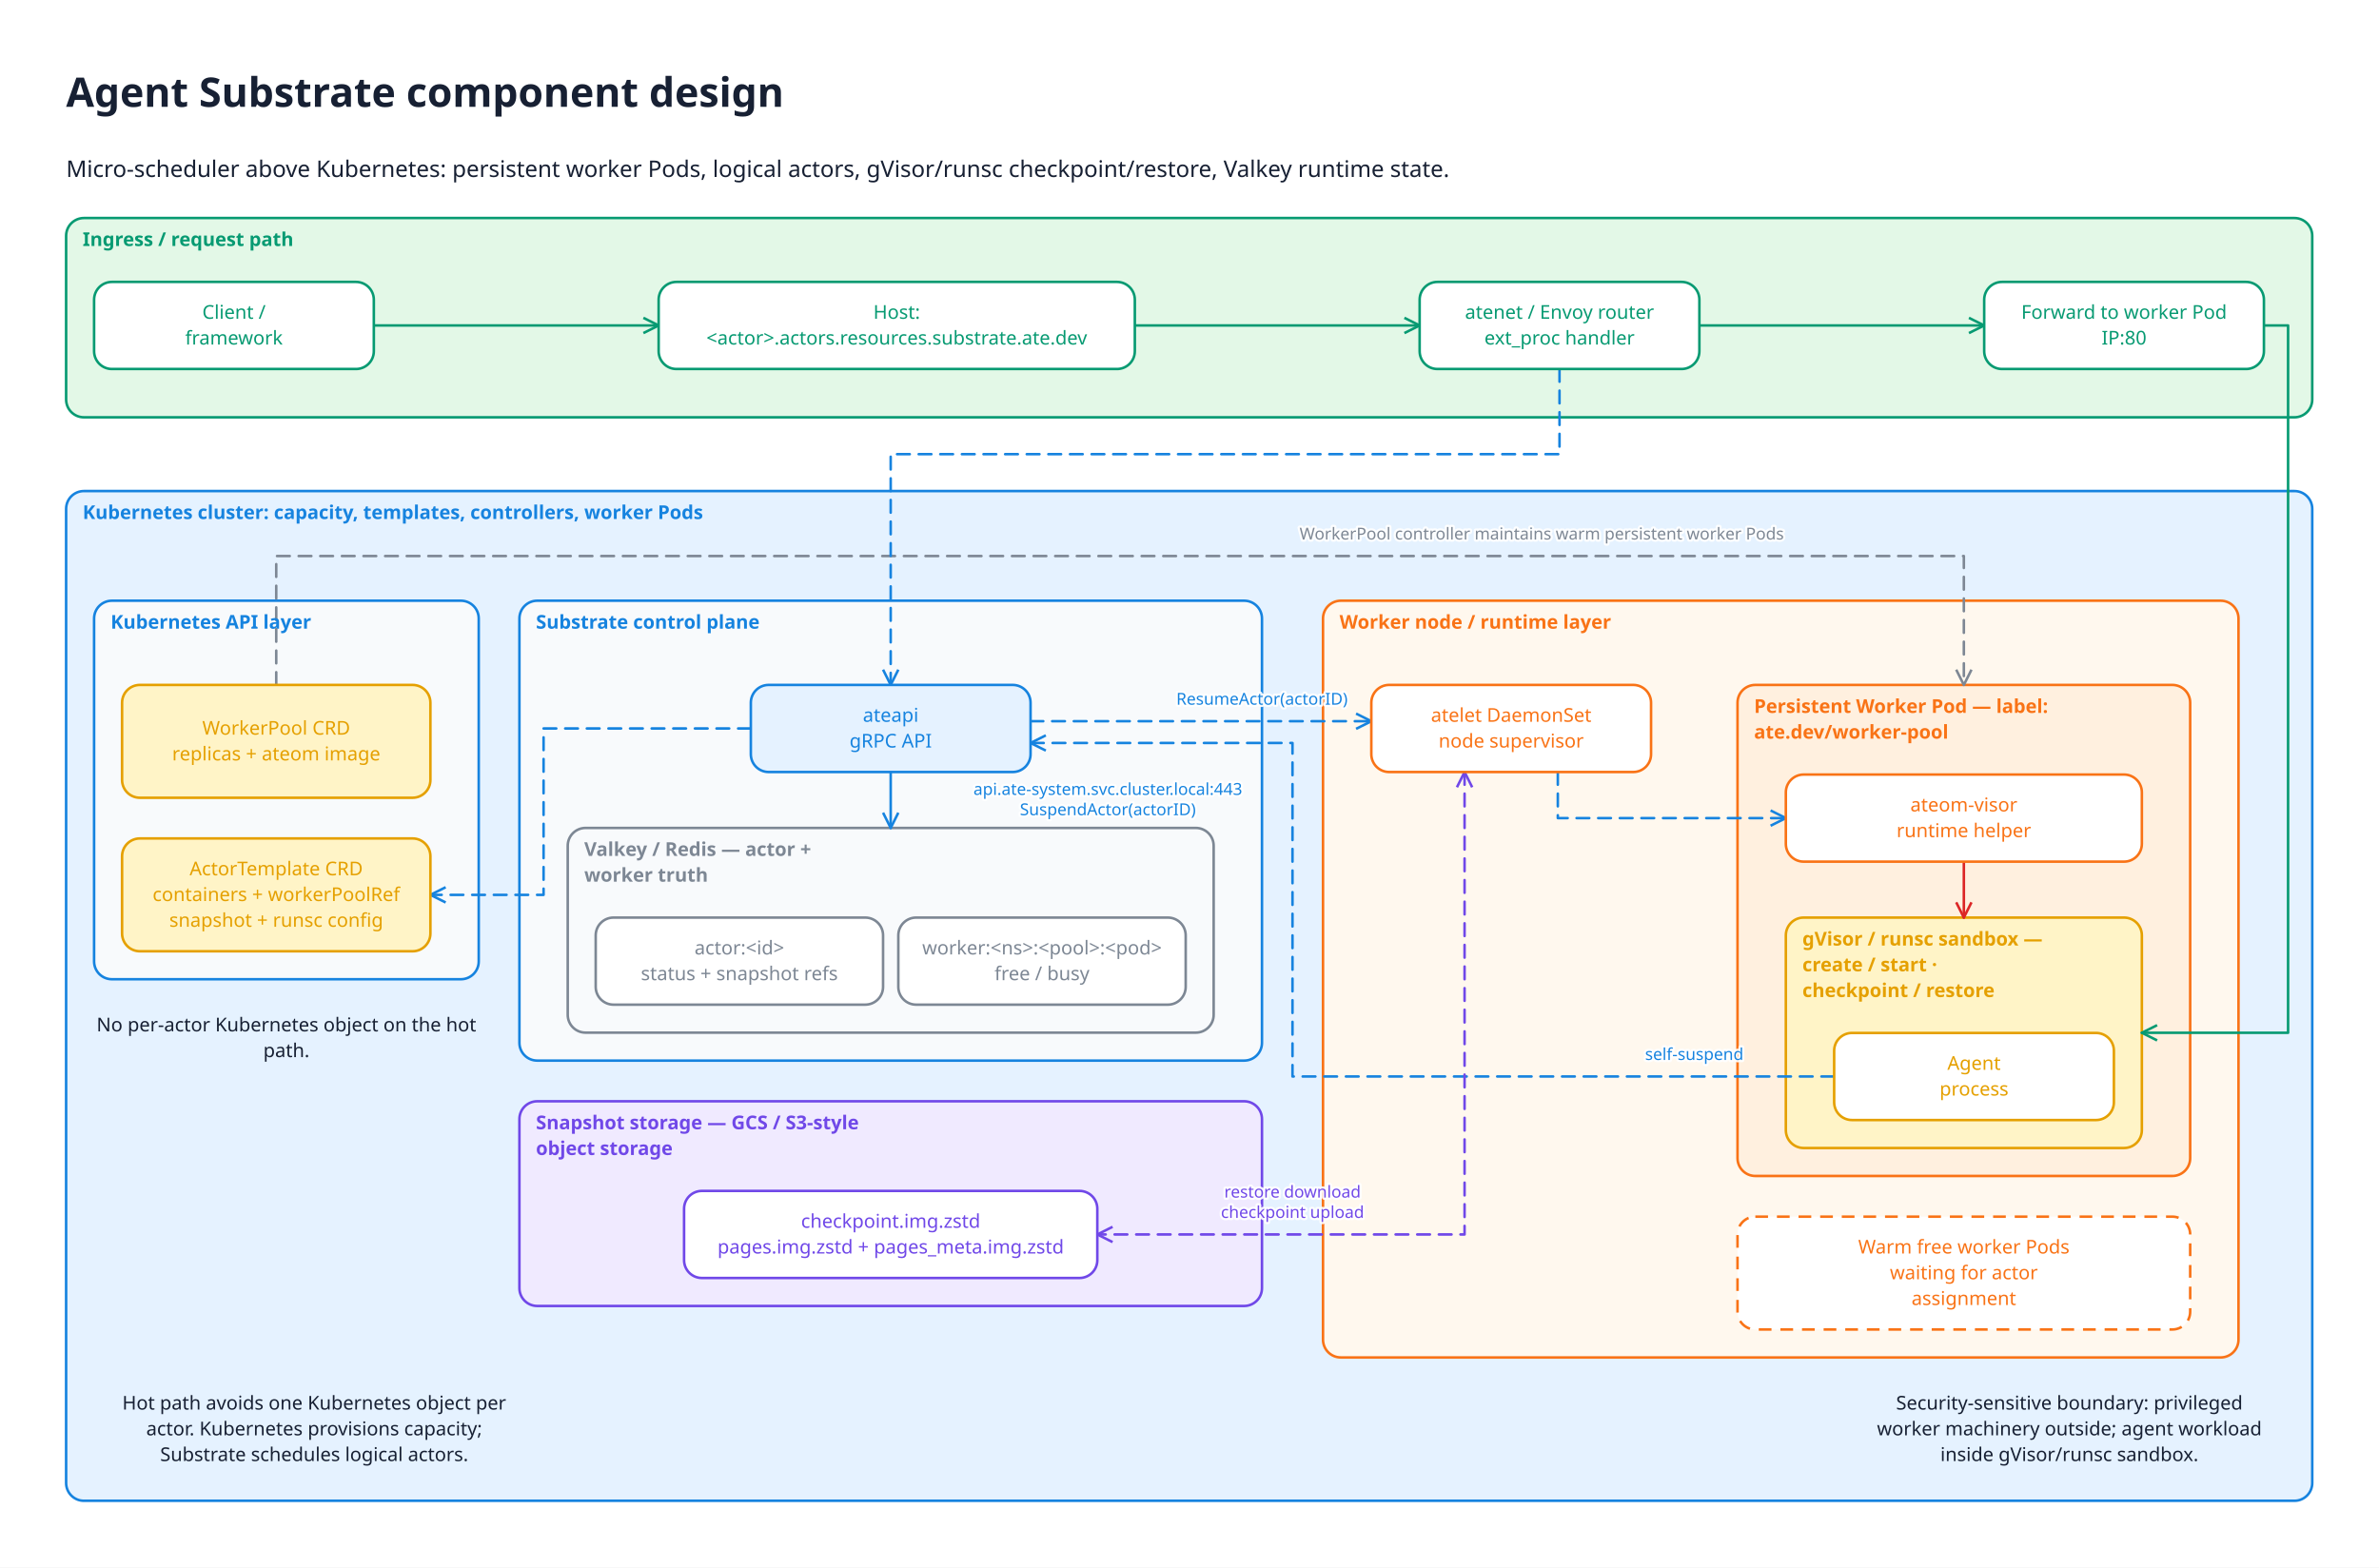
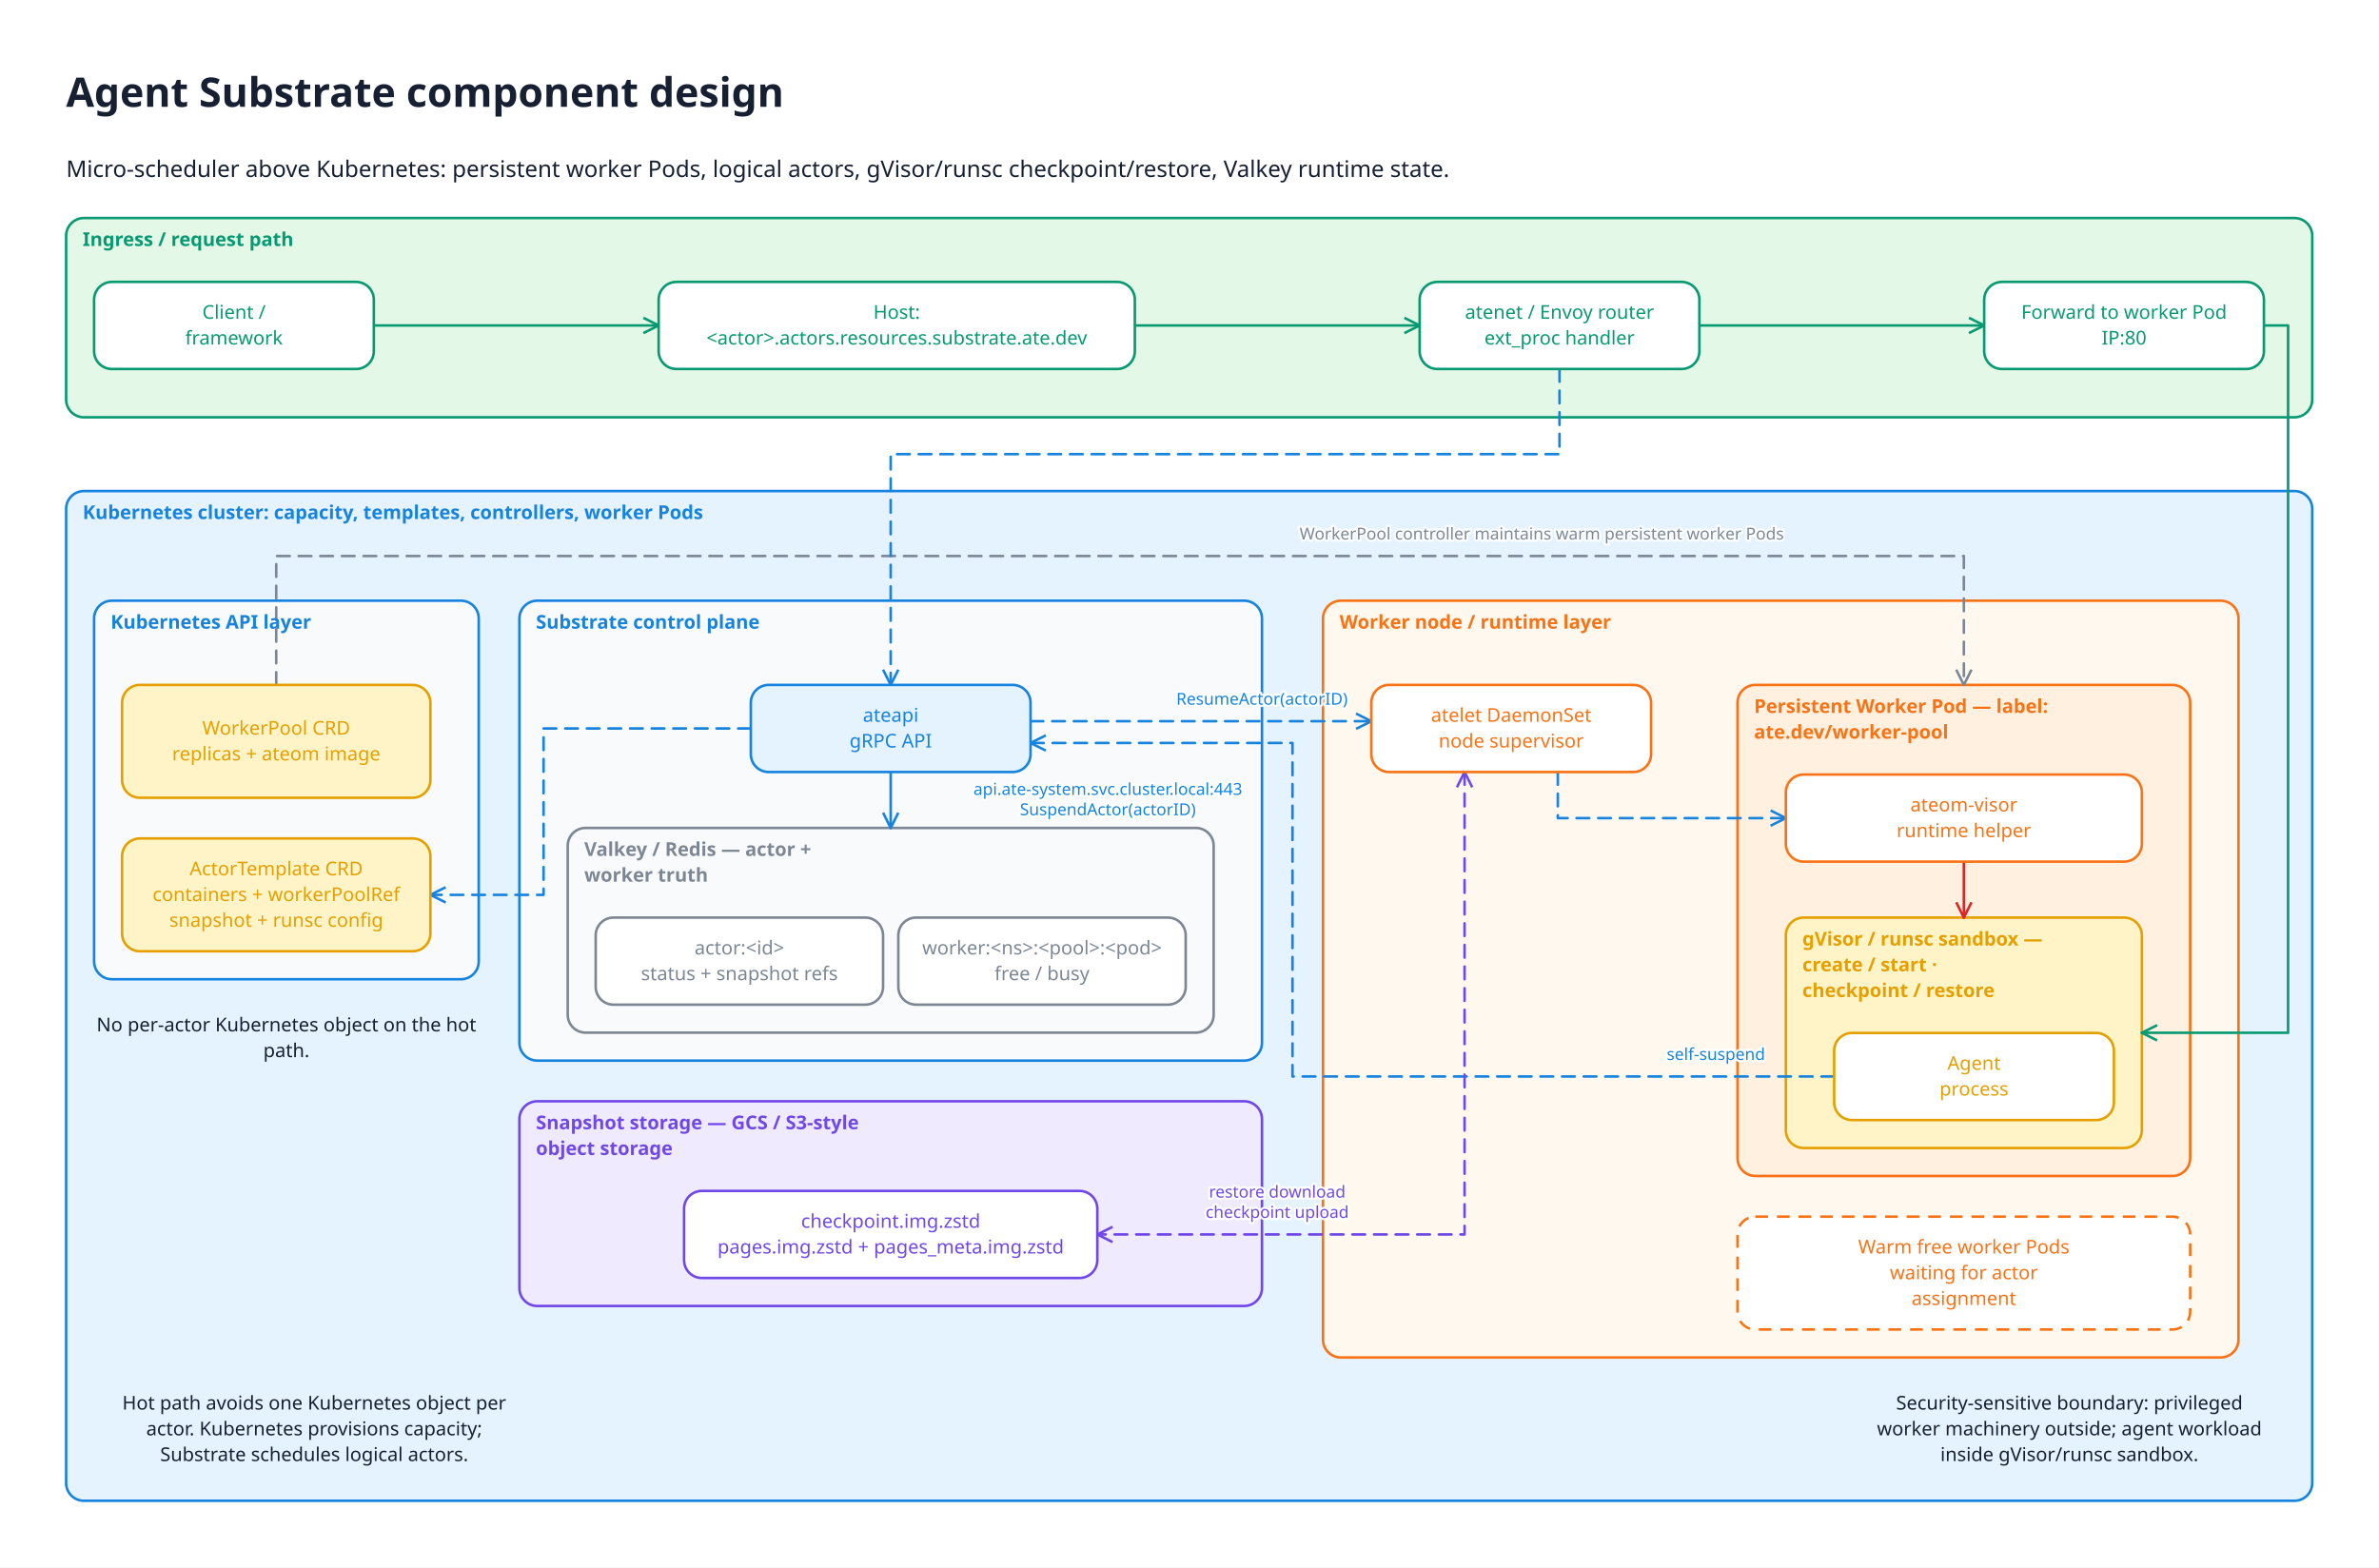
<svg xmlns="http://www.w3.org/2000/svg" width="1871" height="1233" viewBox="0 0 1871 1233" role="img" aria-label="agent-substrate">
  <rect width="100%" height="100%" fill="#ffffff" />
  <g id="boundaries">
    <rect x="52" y="171.5" width="1766.5" height="156.75" rx="14" fill="#e3f8e7" stroke="#079a72" stroke-width="2" />
    <rect x="52" y="386.25" width="1766.5" height="794.25" rx="14" fill="#e5f2ff" stroke="#1683df" stroke-width="2" />
    <rect x="74" y="472.5" width="302.5" height="297.75" rx="14" fill="#f8fafc" stroke="#1683df" stroke-width="2" />
    <rect x="1040.5" y="472.5" width="720" height="595.25" rx="14" fill="#fff8ee" stroke="#f97316" stroke-width="2" />
    <rect x="408.5" y="472.5" width="584" height="361.75" rx="14" fill="#f8fafc" stroke="#1683df" stroke-width="2" />
    <rect x="408.5" y="866.25" width="584" height="161" rx="14" fill="#f0eaff" stroke="#7048e8" stroke-width="2" />
    <rect x="446.5" y="651.25" width="508" height="161" rx="14" fill="#f8fafc" stroke="#7d8794" stroke-width="2" />
    <rect x="1366.5" y="538.75" width="356" height="386.25" rx="14" fill="#fff0df" stroke="#f97316" stroke-width="2" />
    <rect x="1404.5" y="721.75" width="280" height="181.25" rx="14" fill="#fff4c7" stroke="#e5a000" stroke-width="2" />
  </g>
  <g id="corridor-dividers" />
  <g id="lines">
    <g data-line="$line-1">
      <polyline points="294,256 518,256" fill="none" stroke="#079a72" stroke-width="2" stroke-linejoin="round" stroke-linecap="round" />
      <path d="M 506 262 L 518 256 L 506 250" fill="none" stroke="#079a72" stroke-width="2" stroke-linejoin="round" />
    </g>
    <g data-line="$line-2">
      <polyline points="892.5,256 1116.5,256" fill="none" stroke="#079a72" stroke-width="2" stroke-linejoin="round" stroke-linecap="round" />
      <path d="M 1104.5 262 L 1116.5 256 L 1104.5 250" fill="none" stroke="#079a72" stroke-width="2" stroke-linejoin="round" />
    </g>
    <g data-line="$line-3">
      <polyline points="1336.5,256 1560.5,256" fill="none" stroke="#079a72" stroke-width="2" stroke-linejoin="round" stroke-linecap="round" />
      <path d="M 1548.5 262 L 1560.5 256 L 1548.5 250" fill="none" stroke="#079a72" stroke-width="2" stroke-linejoin="round" />
    </g>
    <g data-line="$line-4">
-       <polyline points="700.5,607.25 700.5,629.25 700.5,627.25 700.5,651.25" fill="none" stroke="#1683df" stroke-width="2" stroke-linejoin="round" stroke-linecap="round" />
+       <polyline points="700.5,607.25 700.5,651.25" fill="none" stroke="#1683df" stroke-width="2" stroke-linejoin="round" stroke-linecap="round" />
      <path d="M 694.5 639.25 L 700.5 651.25 L 706.5 639.25" fill="none" stroke="#1683df" stroke-width="2" stroke-linejoin="round" />
    </g>
    <g data-line="$line-5">
-       <polyline points="1544.5,677.75 1544.5,699.75 1544.5,697.75 1544.5,721.75" fill="none" stroke="#dc2626" stroke-width="2" stroke-linejoin="round" stroke-linecap="round" />
+       <polyline points="1544.5,677.75 1544.5,721.75" fill="none" stroke="#dc2626" stroke-width="2" stroke-linejoin="round" stroke-linecap="round" />
      <path d="M 1538.5 709.75 L 1544.5 721.75 L 1550.5 709.75" fill="none" stroke="#dc2626" stroke-width="2" stroke-linejoin="round" />
    </g>
    <g data-line="supervise-pod">
      <polyline points="1225.167,607.25 1225.167,643.5 1404.5,643.5" fill="none" stroke="#1683df" stroke-width="2" stroke-linejoin="round" stroke-linecap="round" stroke-dasharray="10 7" />
      <path d="M 1392.5 649.5 L 1404.5 643.5 L 1392.5 637.5" fill="none" stroke="#1683df" stroke-width="2" stroke-linejoin="round" />
    </g>
    <g data-line="actor-template-api">
-       <polyline points="590.5,573 427.5,573 427.5,703.875 338.5,703.875" fill="none" stroke="#1683df" stroke-width="2" stroke-linejoin="round" stroke-linecap="round" stroke-dasharray="10 7" />
+       <polyline points="590.5,573 427.5,573 427.5,703.875 392.5,703.875 338.5,703.875" fill="none" stroke="#1683df" stroke-width="2" stroke-linejoin="round" stroke-linecap="round" stroke-dasharray="10 7" />
      <path d="M 350.5 697.875 L 338.5 703.875 L 350.5 709.875" fill="none" stroke="#1683df" stroke-width="2" stroke-linejoin="round" />
    </g>
    <g data-line="resume-actor">
-       <polyline points="810.5,567.292 1078.5,567.292" fill="none" stroke="#1683df" stroke-width="2" stroke-linejoin="round" stroke-linecap="round" stroke-dasharray="10 7" />
+       <polyline points="810.5,567.292 1016.5,567.292 1078.5,567.292" fill="none" stroke="#1683df" stroke-width="2" stroke-linejoin="round" stroke-linecap="round" stroke-dasharray="10 7" />
      <path d="M 1066.5 573.292 L 1078.5 567.292 L 1066.5 561.292" fill="none" stroke="#1683df" stroke-width="2" stroke-linejoin="round" />
    </g>
    <g data-line="self-suspend">
-       <polyline points="1442.5,846.75 1016.5,846.75 1016.5,584.417 810.5,584.417" fill="none" stroke="#1683df" stroke-width="2" stroke-linejoin="round" stroke-linecap="round" stroke-dasharray="10 7" />
+       <polyline points="1442.5,846.75 1332.5,846.75 1016.5,846.75 1016.5,584.417 810.5,584.417" fill="none" stroke="#1683df" stroke-width="2" stroke-linejoin="round" stroke-linecap="round" stroke-dasharray="10 7" />
      <path d="M 822.5 578.417 L 810.5 584.417 L 822.5 590.417" fill="none" stroke="#1683df" stroke-width="2" stroke-linejoin="round" />
    </g>
    <g data-line="checkpoint-transfer">
-       <polyline points="1151.833,607.25 1151.833,971 863,971" fill="none" stroke="#7048e8" stroke-width="2" stroke-linejoin="round" stroke-linecap="round" stroke-dasharray="10 7" />
+       <polyline points="1151.833,607.25 1151.833,971 1016.5,971 863,971" fill="none" stroke="#7048e8" stroke-width="2" stroke-linejoin="round" stroke-linecap="round" stroke-dasharray="10 7" />
      <path d="M 1157.833 619.25 L 1151.833 607.25 L 1145.833 619.25" fill="none" stroke="#7048e8" stroke-width="2" stroke-linejoin="round" />
      <path d="M 875 965 L 863 971 L 875 977" fill="none" stroke="#7048e8" stroke-width="2" stroke-linejoin="round" />
    </g>
    <g data-line="worker-pool-controller">
      <polyline points="217.25,538.75 217.25,437.375 1544.5,437.375 1544.5,538.75" fill="none" stroke="#7d8794" stroke-width="2" stroke-linejoin="round" stroke-linecap="round" stroke-dasharray="10 7" />
      <path d="M 1538.5 526.75 L 1544.5 538.75 L 1550.5 526.75" fill="none" stroke="#7d8794" stroke-width="2" stroke-linejoin="round" />
    </g>
    <g data-line="ingress-control">
      <polyline points="1226.5,290.25 1226.5,357.25 700.5,357.25 700.5,538.75" fill="none" stroke="#1683df" stroke-width="2" stroke-linejoin="round" stroke-linecap="round" stroke-dasharray="10 7" />
      <path d="M 694.5 526.75 L 700.5 538.75 L 706.5 526.75" fill="none" stroke="#1683df" stroke-width="2" stroke-linejoin="round" />
    </g>
    <g data-line="request-to-agent">
-       <polyline points="1780.5,256 1799.5,256 1799.5,812.375 1684.5,812.375" fill="none" stroke="#079a72" stroke-width="2" stroke-linejoin="round" stroke-linecap="round" />
+       <polyline points="1780.5,256 1799.5,256 1799.5,460.5 1799.5,812.375 1684.5,812.375" fill="none" stroke="#079a72" stroke-width="2" stroke-linejoin="round" stroke-linecap="round" />
      <path d="M 1696.5 806.375 L 1684.5 812.375 L 1696.5 818.375" fill="none" stroke="#079a72" stroke-width="2" stroke-linejoin="round" />
    </g>
  </g>
  <g id="objects">
    <rect x="74" y="221.75" width="220" height="68.5" rx="14" fill="#ffffff" stroke="#079a72" stroke-width="2" />
    <rect x="518" y="221.75" width="374.5" height="68.5" rx="14" fill="#ffffff" stroke="#079a72" stroke-width="2" />
    <rect x="1116.5" y="221.75" width="220" height="68.5" rx="14" fill="#ffffff" stroke="#079a72" stroke-width="2" />
    <rect x="1560.5" y="221.75" width="220" height="68.5" rx="14" fill="#ffffff" stroke="#079a72" stroke-width="2" />
    <rect x="96" y="538.75" width="242.5" height="88.75" rx="14" fill="#fff4c7" stroke="#e5a000" stroke-width="2" />
    <rect x="96" y="659.5" width="242.5" height="88.75" rx="14" fill="#fff4c7" stroke="#e5a000" stroke-width="2" />
    <rect x="590.5" y="538.75" width="220" height="68.5" rx="14" fill="#e5f2ff" stroke="#1683df" stroke-width="2" />
    <rect x="468.5" y="721.75" width="226" height="68.5" rx="14" fill="#ffffff" stroke="#7d8794" stroke-width="2" />
    <rect x="706.5" y="721.75" width="226" height="68.5" rx="14" fill="#ffffff" stroke="#7d8794" stroke-width="2" />
    <rect x="538" y="936.75" width="325" height="68.5" rx="14" fill="#ffffff" stroke="#7048e8" stroke-width="2" />
    <rect x="1078.5" y="538.75" width="220" height="68.5" rx="14" fill="#ffffff" stroke="#f97316" stroke-width="2" />
    <rect x="1404.5" y="609.25" width="280" height="68.5" rx="14" fill="#ffffff" stroke="#f97316" stroke-width="2" />
    <rect x="1442.5" y="812.5" width="220" height="68.5" rx="14" fill="#ffffff" stroke="#e5a000" stroke-width="2" />
    <rect x="1366.5" y="957" width="356" height="88.75" rx="14" fill="#ffffff" stroke="#f97316" stroke-width="2" stroke-dasharray="10 7" />
  </g>
  <g id="ports" />
  <g id="text">
    <text x="52" y="84" text-anchor="start" fill="#172033" font-family="ui-rounded, 'Comic Sans MS', sans-serif" font-size="32" font-weight="700">Agent Substrate component design</text>
    <text x="52" y="139.2" text-anchor="start" fill="#172033" font-family="ui-rounded, 'Comic Sans MS', sans-serif" font-size="18" font-weight="450">Micro-scheduler above Kubernetes: persistent worker Pods, logical actors, gVisor/runsc checkpoint/restore, Valkey runtime state.</text>
    <text x="65" y="193.5" text-anchor="start" fill="#079a72" font-family="ui-rounded, 'Comic Sans MS', sans-serif" font-size="15" font-weight="700">Ingress / request path</text>
    <text x="184" y="250.75" text-anchor="middle" fill="#079a72" font-family="ui-rounded, 'Comic Sans MS', sans-serif" font-size="15" font-weight="450">Client /</text>
    <text x="184" y="271" text-anchor="middle" fill="#079a72" font-family="ui-rounded, 'Comic Sans MS', sans-serif" font-size="15" font-weight="450">framework</text>
    <text x="705.25" y="250.75" text-anchor="middle" fill="#079a72" font-family="ui-rounded, 'Comic Sans MS', sans-serif" font-size="15" font-weight="450">Host:</text>
    <text x="705.25" y="271" text-anchor="middle" fill="#079a72" font-family="ui-rounded, 'Comic Sans MS', sans-serif" font-size="15" font-weight="450">&lt;actor&gt;.actors.resources.substrate.ate.dev</text>
    <text x="1226.5" y="250.75" text-anchor="middle" fill="#079a72" font-family="ui-rounded, 'Comic Sans MS', sans-serif" font-size="15" font-weight="450">atenet / Envoy router</text>
    <text x="1226.5" y="271" text-anchor="middle" fill="#079a72" font-family="ui-rounded, 'Comic Sans MS', sans-serif" font-size="15" font-weight="450">ext_proc handler</text>
    <text x="1670.5" y="250.75" text-anchor="middle" fill="#079a72" font-family="ui-rounded, 'Comic Sans MS', sans-serif" font-size="15" font-weight="450">Forward to worker Pod</text>
    <text x="1670.5" y="271" text-anchor="middle" fill="#079a72" font-family="ui-rounded, 'Comic Sans MS', sans-serif" font-size="15" font-weight="450">IP:80</text>
    <text x="65" y="408.25" text-anchor="start" fill="#1683df" font-family="ui-rounded, 'Comic Sans MS', sans-serif" font-size="15" font-weight="700">Kubernetes cluster: capacity, templates, controllers, worker Pods</text>
    <text x="87" y="494.5" text-anchor="start" fill="#1683df" font-family="ui-rounded, 'Comic Sans MS', sans-serif" font-size="15" font-weight="700">Kubernetes API layer</text>
    <text x="217.25" y="577.875" text-anchor="middle" fill="#e5a000" font-family="ui-rounded, 'Comic Sans MS', sans-serif" font-size="15" font-weight="450">WorkerPool CRD</text>
    <text x="217.25" y="598.125" text-anchor="middle" fill="#e5a000" font-family="ui-rounded, 'Comic Sans MS', sans-serif" font-size="15" font-weight="450">replicas + ateom image</text>
    <text x="217.25" y="688.5" text-anchor="middle" fill="#e5a000" font-family="ui-rounded, 'Comic Sans MS', sans-serif" font-size="15" font-weight="450">ActorTemplate CRD</text>
    <text x="217.25" y="708.75" text-anchor="middle" fill="#e5a000" font-family="ui-rounded, 'Comic Sans MS', sans-serif" font-size="15" font-weight="450">containers + workerPoolRef</text>
    <text x="217.25" y="729" text-anchor="middle" fill="#e5a000" font-family="ui-rounded, 'Comic Sans MS', sans-serif" font-size="15" font-weight="450">snapshot + runsc config</text>
    <text x="421.5" y="494.5" text-anchor="start" fill="#1683df" font-family="ui-rounded, 'Comic Sans MS', sans-serif" font-size="15" font-weight="700">Substrate control plane</text>
    <text x="700.5" y="567.75" text-anchor="middle" fill="#1683df" font-family="ui-rounded, 'Comic Sans MS', sans-serif" font-size="15" font-weight="450">ateapi</text>
    <text x="700.5" y="588" text-anchor="middle" fill="#1683df" font-family="ui-rounded, 'Comic Sans MS', sans-serif" font-size="15" font-weight="450">gRPC API</text>
    <text x="459.5" y="673.25" text-anchor="start" fill="#7d8794" font-family="ui-rounded, 'Comic Sans MS', sans-serif" font-size="15" font-weight="700">Valkey / Redis — actor +</text>
    <text x="459.5" y="693.5" text-anchor="start" fill="#7d8794" font-family="ui-rounded, 'Comic Sans MS', sans-serif" font-size="15" font-weight="700">worker truth</text>
    <text x="581.5" y="750.75" text-anchor="middle" fill="#7d8794" font-family="ui-rounded, 'Comic Sans MS', sans-serif" font-size="15" font-weight="450">actor:&lt;id&gt;</text>
    <text x="581.5" y="771" text-anchor="middle" fill="#7d8794" font-family="ui-rounded, 'Comic Sans MS', sans-serif" font-size="15" font-weight="450">status + snapshot refs</text>
    <text x="819.5" y="750.75" text-anchor="middle" fill="#7d8794" font-family="ui-rounded, 'Comic Sans MS', sans-serif" font-size="15" font-weight="450">worker:&lt;ns&gt;:&lt;pool&gt;:&lt;pod&gt;</text>
    <text x="819.5" y="771" text-anchor="middle" fill="#7d8794" font-family="ui-rounded, 'Comic Sans MS', sans-serif" font-size="15" font-weight="450">free / busy</text>
    <text x="421.5" y="888.25" text-anchor="start" fill="#7048e8" font-family="ui-rounded, 'Comic Sans MS', sans-serif" font-size="15" font-weight="700">Snapshot storage — GCS / S3-style</text>
    <text x="421.5" y="908.5" text-anchor="start" fill="#7048e8" font-family="ui-rounded, 'Comic Sans MS', sans-serif" font-size="15" font-weight="700">object storage</text>
    <text x="700.5" y="965.75" text-anchor="middle" fill="#7048e8" font-family="ui-rounded, 'Comic Sans MS', sans-serif" font-size="15" font-weight="450">checkpoint.img.zstd</text>
    <text x="700.5" y="986" text-anchor="middle" fill="#7048e8" font-family="ui-rounded, 'Comic Sans MS', sans-serif" font-size="15" font-weight="450">pages.img.zstd + pages_meta.img.zstd</text>
    <text x="1053.5" y="494.5" text-anchor="start" fill="#f97316" font-family="ui-rounded, 'Comic Sans MS', sans-serif" font-size="15" font-weight="700">Worker node / runtime layer</text>
    <text x="1188.5" y="567.75" text-anchor="middle" fill="#f97316" font-family="ui-rounded, 'Comic Sans MS', sans-serif" font-size="15" font-weight="450">atelet DaemonSet</text>
    <text x="1188.5" y="588" text-anchor="middle" fill="#f97316" font-family="ui-rounded, 'Comic Sans MS', sans-serif" font-size="15" font-weight="450">node supervisor</text>
    <text x="1379.5" y="560.75" text-anchor="start" fill="#f97316" font-family="ui-rounded, 'Comic Sans MS', sans-serif" font-size="15" font-weight="700">Persistent Worker Pod — label:</text>
    <text x="1379.5" y="581" text-anchor="start" fill="#f97316" font-family="ui-rounded, 'Comic Sans MS', sans-serif" font-size="15" font-weight="700">ate.dev/worker-pool</text>
    <text x="1544.5" y="638.25" text-anchor="middle" fill="#f97316" font-family="ui-rounded, 'Comic Sans MS', sans-serif" font-size="15" font-weight="450">ateom-visor</text>
    <text x="1544.5" y="658.5" text-anchor="middle" fill="#f97316" font-family="ui-rounded, 'Comic Sans MS', sans-serif" font-size="15" font-weight="450">runtime helper</text>
    <text x="1417.5" y="743.75" text-anchor="start" fill="#e5a000" font-family="ui-rounded, 'Comic Sans MS', sans-serif" font-size="15" font-weight="700">gVisor / runsc sandbox —</text>
    <text x="1417.5" y="764" text-anchor="start" fill="#e5a000" font-family="ui-rounded, 'Comic Sans MS', sans-serif" font-size="15" font-weight="700">create / start ·</text>
    <text x="1417.5" y="784.25" text-anchor="start" fill="#e5a000" font-family="ui-rounded, 'Comic Sans MS', sans-serif" font-size="15" font-weight="700">checkpoint / restore</text>
    <text x="1552.5" y="841.5" text-anchor="middle" fill="#e5a000" font-family="ui-rounded, 'Comic Sans MS', sans-serif" font-size="15" font-weight="450">Agent</text>
    <text x="1552.5" y="861.75" text-anchor="middle" fill="#e5a000" font-family="ui-rounded, 'Comic Sans MS', sans-serif" font-size="15" font-weight="450">process</text>
    <text x="1544.5" y="986" text-anchor="middle" fill="#f97316" font-family="ui-rounded, 'Comic Sans MS', sans-serif" font-size="15" font-weight="450">Warm free worker Pods</text>
    <text x="1544.5" y="1006.25" text-anchor="middle" fill="#f97316" font-family="ui-rounded, 'Comic Sans MS', sans-serif" font-size="15" font-weight="450">waiting for actor</text>
    <text x="1544.5" y="1026.5" text-anchor="middle" fill="#f97316" font-family="ui-rounded, 'Comic Sans MS', sans-serif" font-size="15" font-weight="450">assignment</text>
    <text x="225.25" y="811.25" text-anchor="middle" fill="#172033" font-family="ui-rounded, 'Comic Sans MS', sans-serif" font-size="15" font-weight="450">No per-actor Kubernetes object on the hot</text>
    <text x="225.25" y="831.5" text-anchor="middle" fill="#172033" font-family="ui-rounded, 'Comic Sans MS', sans-serif" font-size="15" font-weight="450">path.</text>
    <text x="247.125" y="1108.75" text-anchor="middle" fill="#172033" font-family="ui-rounded, 'Comic Sans MS', sans-serif" font-size="15" font-weight="450">Hot path avoids one Kubernetes object per</text>
    <text x="247.125" y="1129" text-anchor="middle" fill="#172033" font-family="ui-rounded, 'Comic Sans MS', sans-serif" font-size="15" font-weight="450">actor. Kubernetes provisions capacity;</text>
    <text x="247.125" y="1149.25" text-anchor="middle" fill="#172033" font-family="ui-rounded, 'Comic Sans MS', sans-serif" font-size="15" font-weight="450">Substrate schedules logical actors.</text>
    <text x="1627.5" y="1108.75" text-anchor="middle" fill="#172033" font-family="ui-rounded, 'Comic Sans MS', sans-serif" font-size="15" font-weight="450">Security-sensitive boundary: privileged</text>
    <text x="1627.5" y="1129" text-anchor="middle" fill="#172033" font-family="ui-rounded, 'Comic Sans MS', sans-serif" font-size="15" font-weight="450">worker machinery outside; agent workload</text>
    <text x="1627.5" y="1149.25" text-anchor="middle" fill="#172033" font-family="ui-rounded, 'Comic Sans MS', sans-serif" font-size="15" font-weight="450">inside gVisor/runsc sandbox.</text>
    <g data-line-label="resume-actor">
      <text x="992.5" y="554.292" text-anchor="middle" font-family="ui-rounded, sans-serif" font-size="13" fill="#1683df" stroke="#ffffff" stroke-opacity=".92" stroke-width="3.5" stroke-linejoin="round" paint-order="stroke fill">ResumeActor(actorID)</text>
    </g>
    <g data-line-label="self-suspend">
-       <text x="1332.5" y="833.75" text-anchor="middle" font-family="ui-rounded, sans-serif" font-size="13" fill="#1683df" stroke="#ffffff" stroke-opacity=".92" stroke-width="3.5" stroke-linejoin="round" paint-order="stroke fill">self-suspend</text>
+       <text x="1349.5" y="833.75" text-anchor="middle" font-family="ui-rounded, sans-serif" font-size="13" fill="#1683df" stroke="#ffffff" stroke-opacity=".92" stroke-width="3.5" stroke-linejoin="round" paint-order="stroke fill">self-suspend</text>
    </g>
    <g data-line-label="self-suspend">
      <text x="871.3" y="625.25" text-anchor="middle" font-family="ui-rounded, sans-serif" font-size="13" fill="#1683df" stroke="#ffffff" stroke-opacity=".92" stroke-width="3.5" stroke-linejoin="round" paint-order="stroke fill">api.ate-system.svc.cluster.local:443</text>
      <text x="871.3" y="641.25" text-anchor="middle" font-family="ui-rounded, sans-serif" font-size="13" fill="#1683df" stroke="#ffffff" stroke-opacity=".92" stroke-width="3.5" stroke-linejoin="round" paint-order="stroke fill">SuspendActor(actorID)</text>
    </g>
    <g data-line-label="checkpoint-transfer">
-       <text x="1016.5" y="942" text-anchor="middle" font-family="ui-rounded, sans-serif" font-size="13" fill="#7048e8" stroke="#ffffff" stroke-opacity=".92" stroke-width="3.5" stroke-linejoin="round" paint-order="stroke fill">restore download</text>
-       <text x="1016.5" y="958" text-anchor="middle" font-family="ui-rounded, sans-serif" font-size="13" fill="#7048e8" stroke="#ffffff" stroke-opacity=".92" stroke-width="3.5" stroke-linejoin="round" paint-order="stroke fill">checkpoint upload</text>
+       <text x="1004.5" y="942" text-anchor="middle" font-family="ui-rounded, sans-serif" font-size="13" fill="#7048e8" stroke="#ffffff" stroke-opacity=".92" stroke-width="3.5" stroke-linejoin="round" paint-order="stroke fill">restore download</text>
+       <text x="1004.5" y="958" text-anchor="middle" font-family="ui-rounded, sans-serif" font-size="13" fill="#7048e8" stroke="#ffffff" stroke-opacity=".92" stroke-width="3.5" stroke-linejoin="round" paint-order="stroke fill">checkpoint upload</text>
    </g>
    <g data-line-label="worker-pool-controller">
      <text x="1212.5" y="424.375" text-anchor="middle" font-family="ui-rounded, sans-serif" font-size="13" fill="#7d8794" stroke="#ffffff" stroke-opacity=".92" stroke-width="3.5" stroke-linejoin="round" paint-order="stroke fill">WorkerPool controller maintains warm persistent worker Pods</text>
    </g>
  </g>
</svg>
